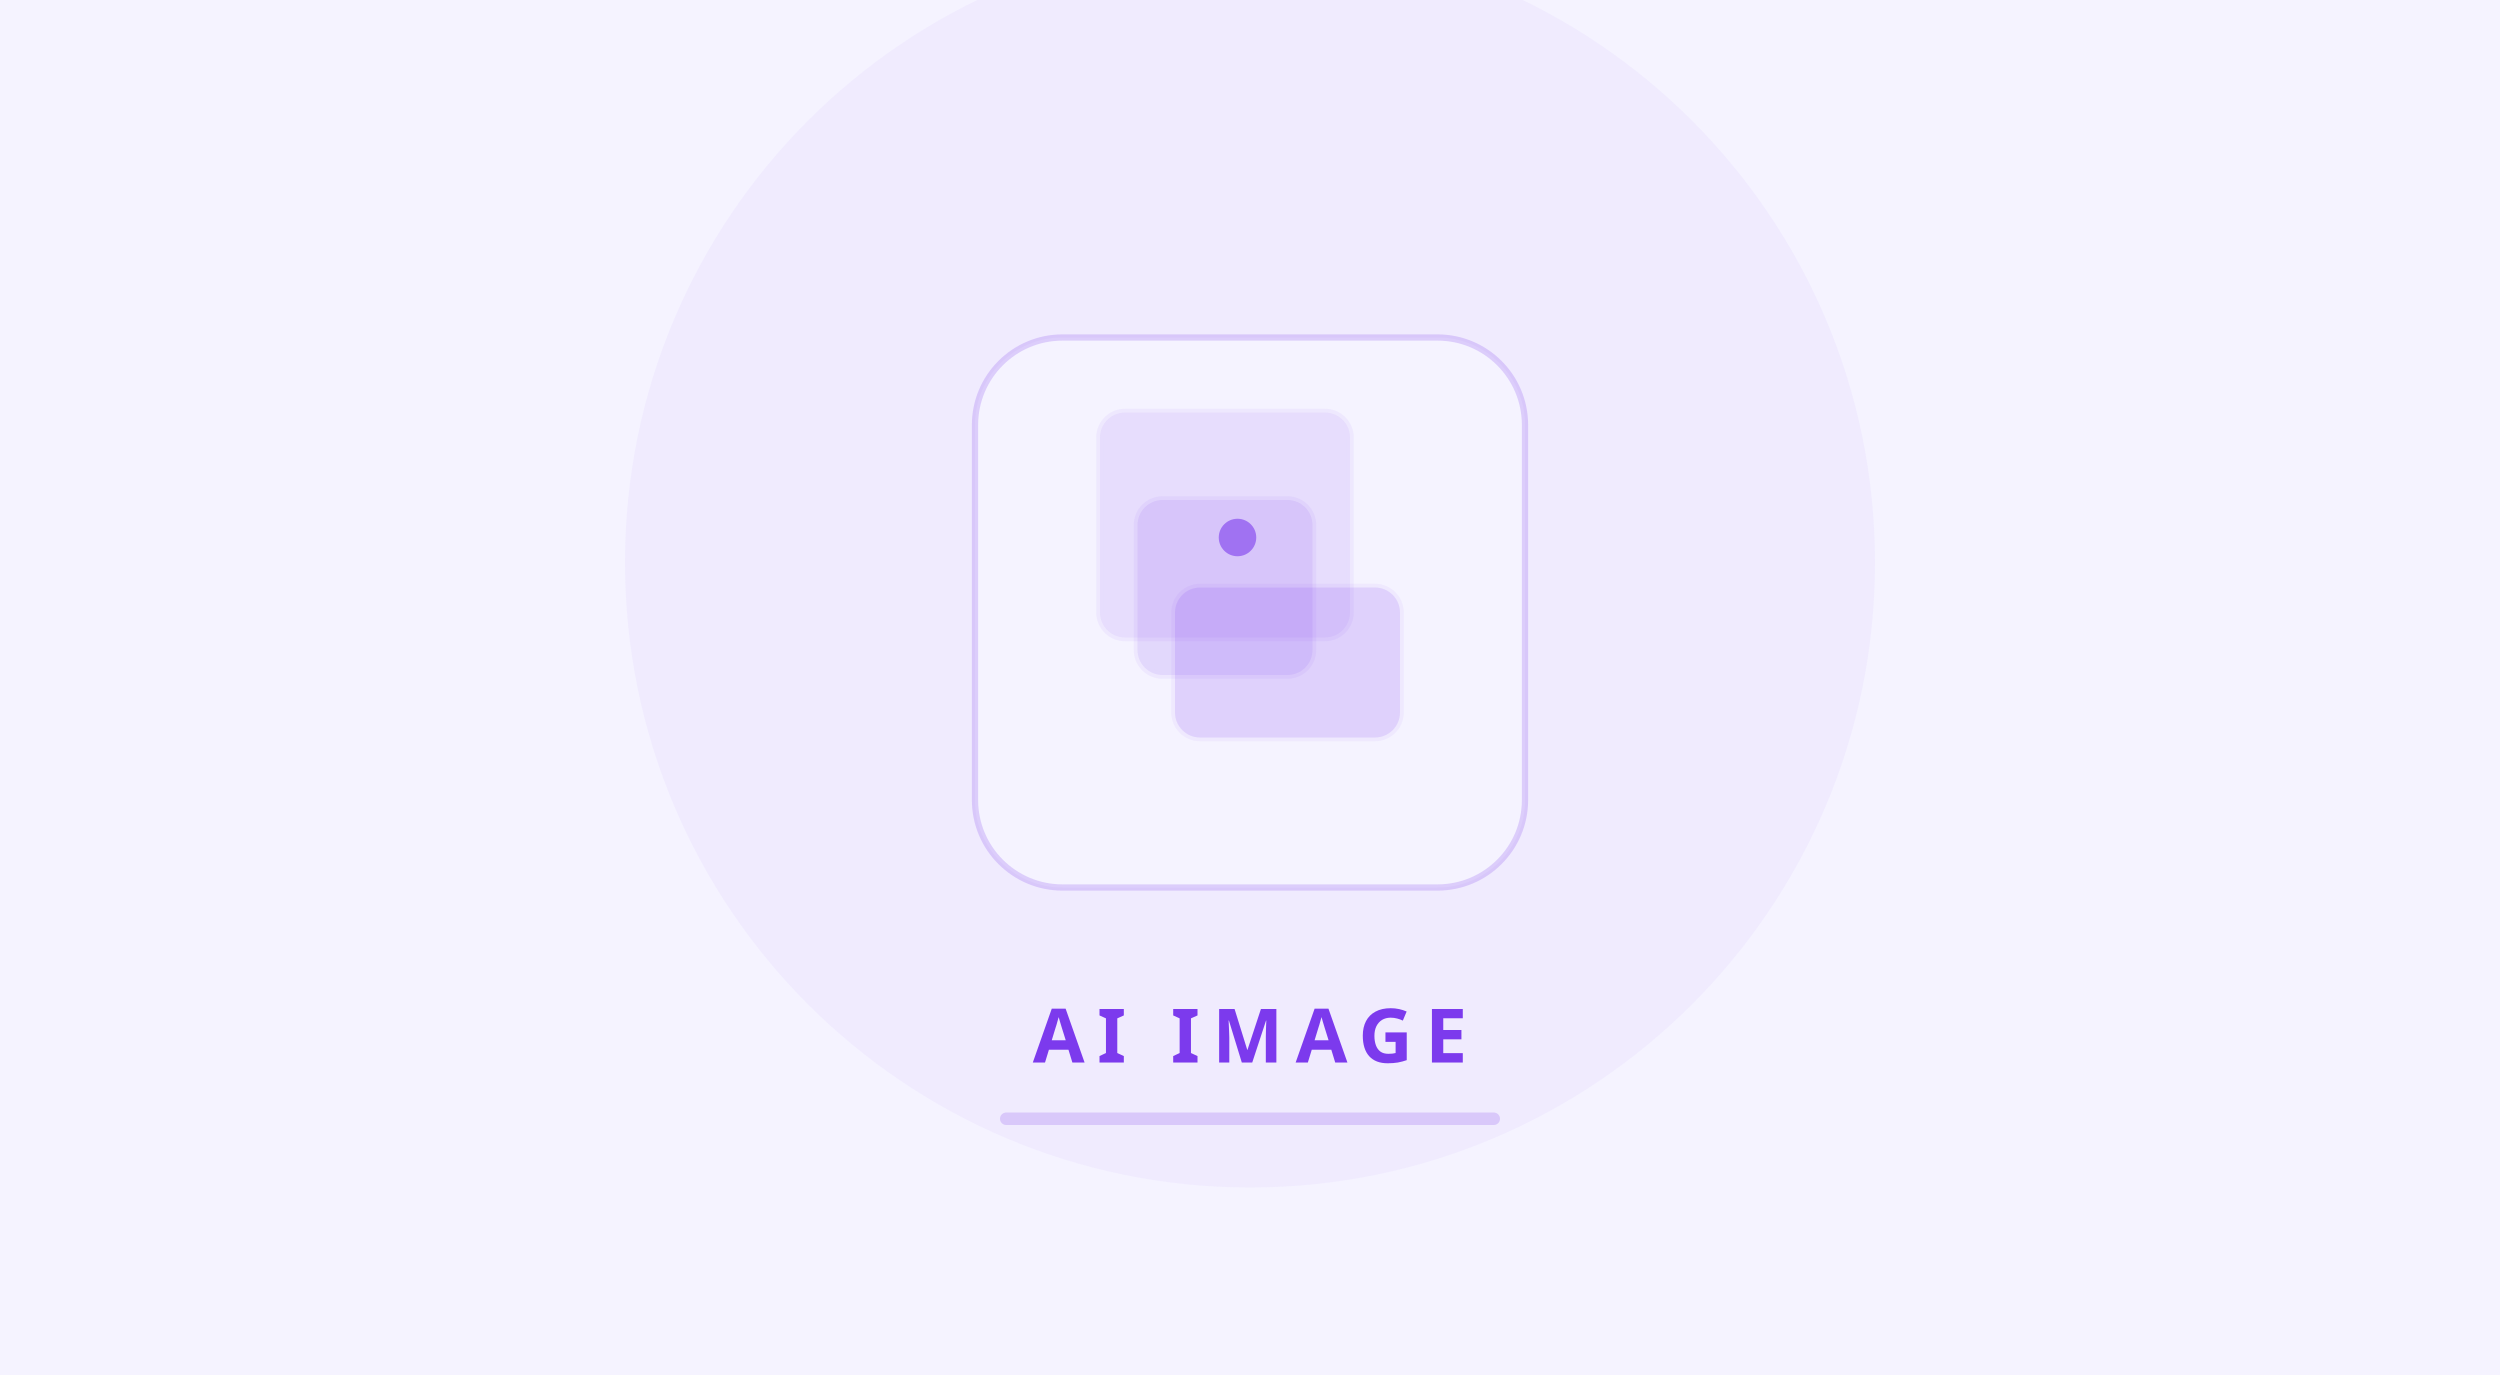
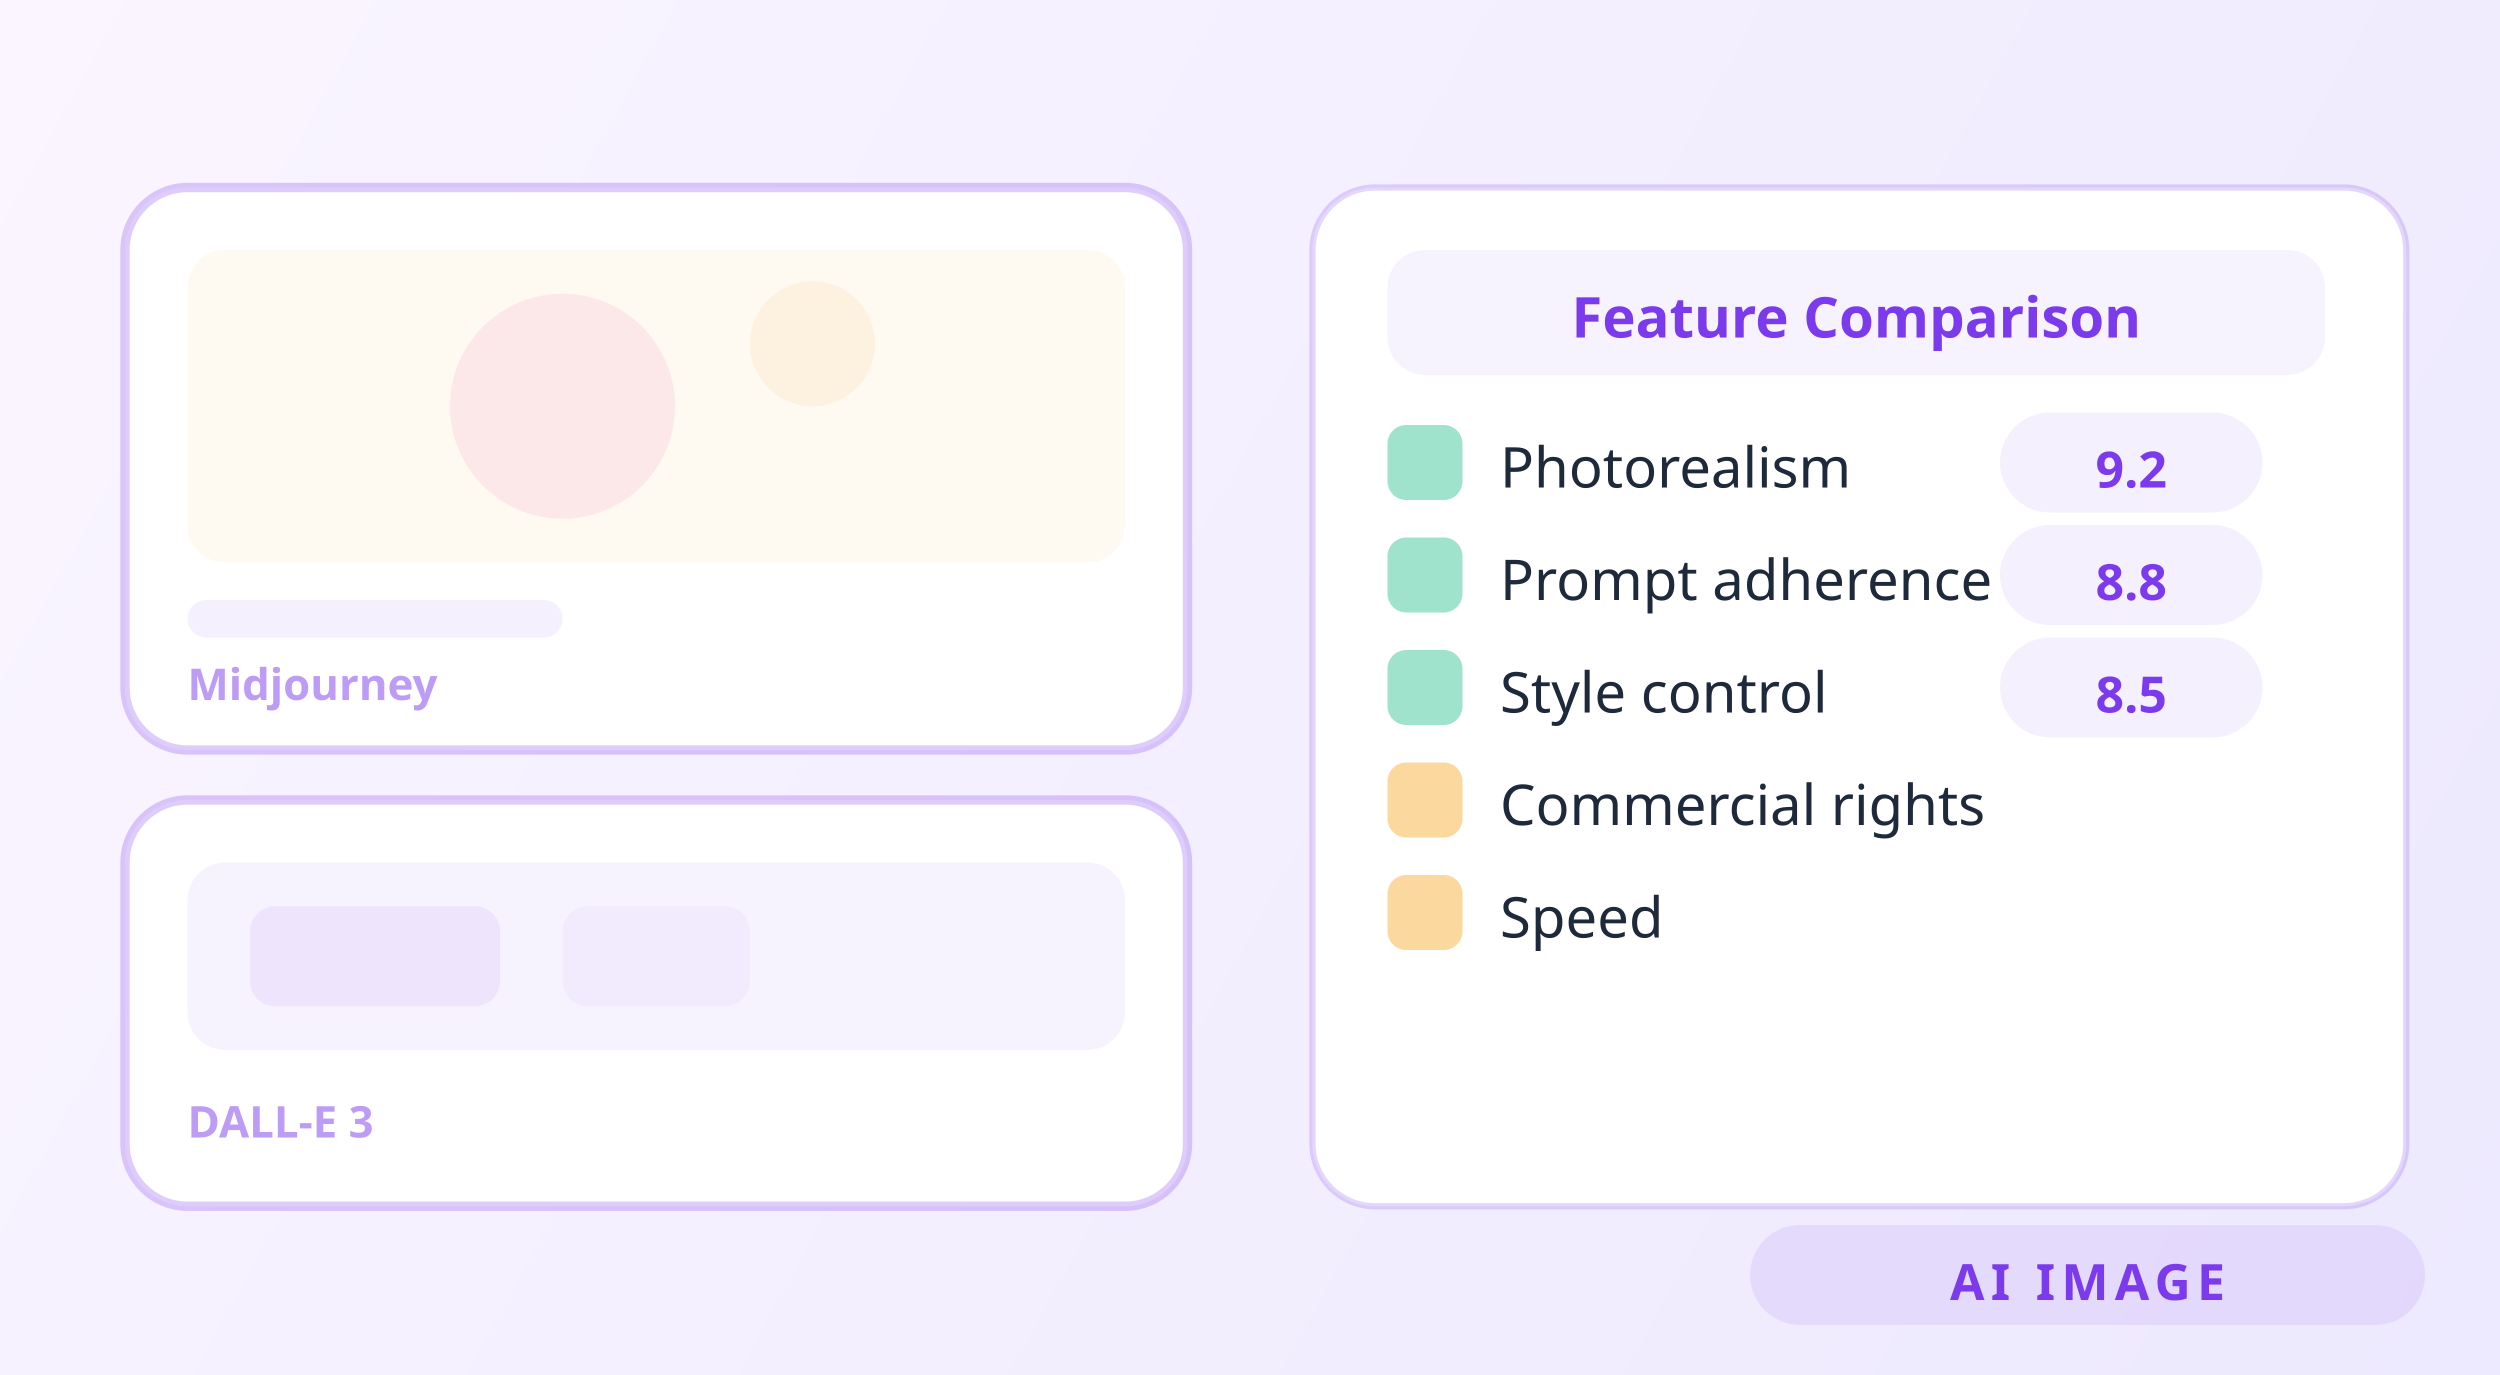
<svg xmlns="http://www.w3.org/2000/svg" viewBox="0 0 400 220" fill="none">
-   <rect width="400" height="220" fill="#f5f3ff" />
-   <circle cx="200" cy="90" r="100" fill="#7c3aed" opacity="0.04" />
-   <rect x="156" y="54" width="88" height="88" rx="14" fill="#f5f3ff" stroke="#7c3aed" stroke-width="1" stroke-opacity="0.2" />
-   <rect x="176" y="66" width="40" height="36" rx="4" fill="#7c3aed" opacity="0.12" stroke="#7c3aed" stroke-width="1.2" stroke-opacity="0.5" />
-   <rect x="182" y="80" width="28" height="28" rx="4" fill="#7c3aed" opacity="0.15" stroke="#7c3aed" stroke-width="1.2" stroke-opacity="0.4" />
-   <rect x="188" y="94" width="36" height="24" rx="4" fill="#7c3aed" opacity="0.18" stroke="#7c3aed" stroke-width="1.2" stroke-opacity="0.3" />
-   <circle cx="198" cy="86" r="3" fill="#7c3aed" opacity="0.6" />
-   <text x="200" y="170" text-anchor="middle" fill="#7c3aed" font-size="12" font-weight="700" font-family="system-ui" letter-spacing="2">AI IMAGE</text>
-   <rect x="160" y="178" width="80" height="2" rx="1" fill="#7c3aed" opacity="0.2" />
+   <defs>
+     <linearGradient id="gg1" x1="0" y1="0" x2="400" y2="220" gradientUnits="userSpaceOnUse">
+       <stop stop-color="#faf5ff" />
+       <stop offset="1" stop-color="#ede9fe" />
+     </linearGradient>
+   </defs>
+   <rect width="400" height="220" fill="url(#gg1)" />
+   <rect x="20" y="30" width="170" height="90" rx="10" fill="#ffffff" stroke="#7c3aed" stroke-width="1.5" stroke-opacity="0.25" />
+   <rect x="30" y="40" width="150" height="50" rx="6" fill="#f59e0b" opacity="0.06" />
+   <circle cx="90" cy="65" r="18" fill="#ec4899" opacity="0.1" />
+   <circle cx="130" cy="55" r="10" fill="#f59e0b" opacity="0.08" />
+   <rect x="30" y="96" width="60" height="6" rx="3" fill="#7c3aed" opacity="0.08" />
+   <text x="30" y="112" fill="#7c3aed" font-size="7" font-weight="600" font-family="system-ui" opacity="0.5">Midjourney</text>
+   <rect x="20" y="128" width="170" height="65" rx="10" fill="#ffffff" stroke="#7c3aed" stroke-width="1.5" stroke-opacity="0.25" />
+   <rect x="30" y="138" width="150" height="30" rx="6" fill="#7c3aed" opacity="0.06" />
+   <rect x="40" y="145" width="40" height="16" rx="4" fill="#7c3aed" opacity="0.08" />
+   <rect x="90" y="145" width="30" height="16" rx="4" fill="#7c3aed" opacity="0.05" />
+   <text x="30" y="182" fill="#7c3aed" font-size="7" font-weight="600" font-family="system-ui" opacity="0.5">DALL-E 3</text>
+   <rect x="210" y="30" width="175" height="163" rx="10" fill="#ffffff" stroke="#7c3aed" stroke-width="1" stroke-opacity="0.2" />
+   <rect x="222" y="40" width="150" height="20" rx="6" fill="#7c3aed" opacity="0.06" />
+   <text x="297" y="54" text-anchor="middle" fill="#7c3aed" font-size="9" font-weight="700" font-family="system-ui">Feature Comparison</text>
+   <rect x="222" y="68" width="12" height="12" rx="3" fill="#10b981" opacity="0.4" />
+   <text x="240" y="78" fill="#1e293b" font-size="9" font-family="system-ui">Photorealism</text>
+   <rect x="222" y="86" width="12" height="12" rx="3" fill="#10b981" opacity="0.4" />
+   <text x="240" y="96" fill="#1e293b" font-size="9" font-family="system-ui">Prompt adherence</text>
+   <rect x="222" y="104" width="12" height="12" rx="3" fill="#10b981" opacity="0.4" />
+   <text x="240" y="114" fill="#1e293b" font-size="9" font-family="system-ui">Style control</text>
+   <rect x="222" y="122" width="12" height="12" rx="3" fill="#f59e0b" opacity="0.4" />
+   <text x="240" y="132" fill="#1e293b" font-size="9" font-family="system-ui">Commercial rights</text>
+   <rect x="222" y="140" width="12" height="12" rx="3" fill="#f59e0b" opacity="0.4" />
+   <text x="240" y="150" fill="#1e293b" font-size="9" font-family="system-ui">Speed</text>
+   <rect x="320" y="66" width="42" height="16" rx="8" fill="#7c3aed" opacity="0.08" />
+   <text x="341" y="78" text-anchor="middle" fill="#7c3aed" font-size="8" font-weight="700" font-family="system-ui">9.2</text>
+   <rect x="320" y="84" width="42" height="16" rx="8" fill="#7c3aed" opacity="0.08" />
+   <text x="341" y="96" text-anchor="middle" fill="#7c3aed" font-size="8" font-weight="700" font-family="system-ui">8.8</text>
+   <rect x="320" y="102" width="42" height="16" rx="8" fill="#7c3aed" opacity="0.08" />
+   <text x="341" y="114" text-anchor="middle" fill="#7c3aed" font-size="8" font-weight="700" font-family="system-ui">8.5</text>
+   <rect x="280" y="196" width="108" height="16" rx="8" fill="#7c3aed" opacity="0.1" />
+   <text x="334" y="208" text-anchor="middle" fill="#7c3aed" font-size="8" font-weight="700" font-family="system-ui" letter-spacing="1">AI IMAGE</text>
</svg>
